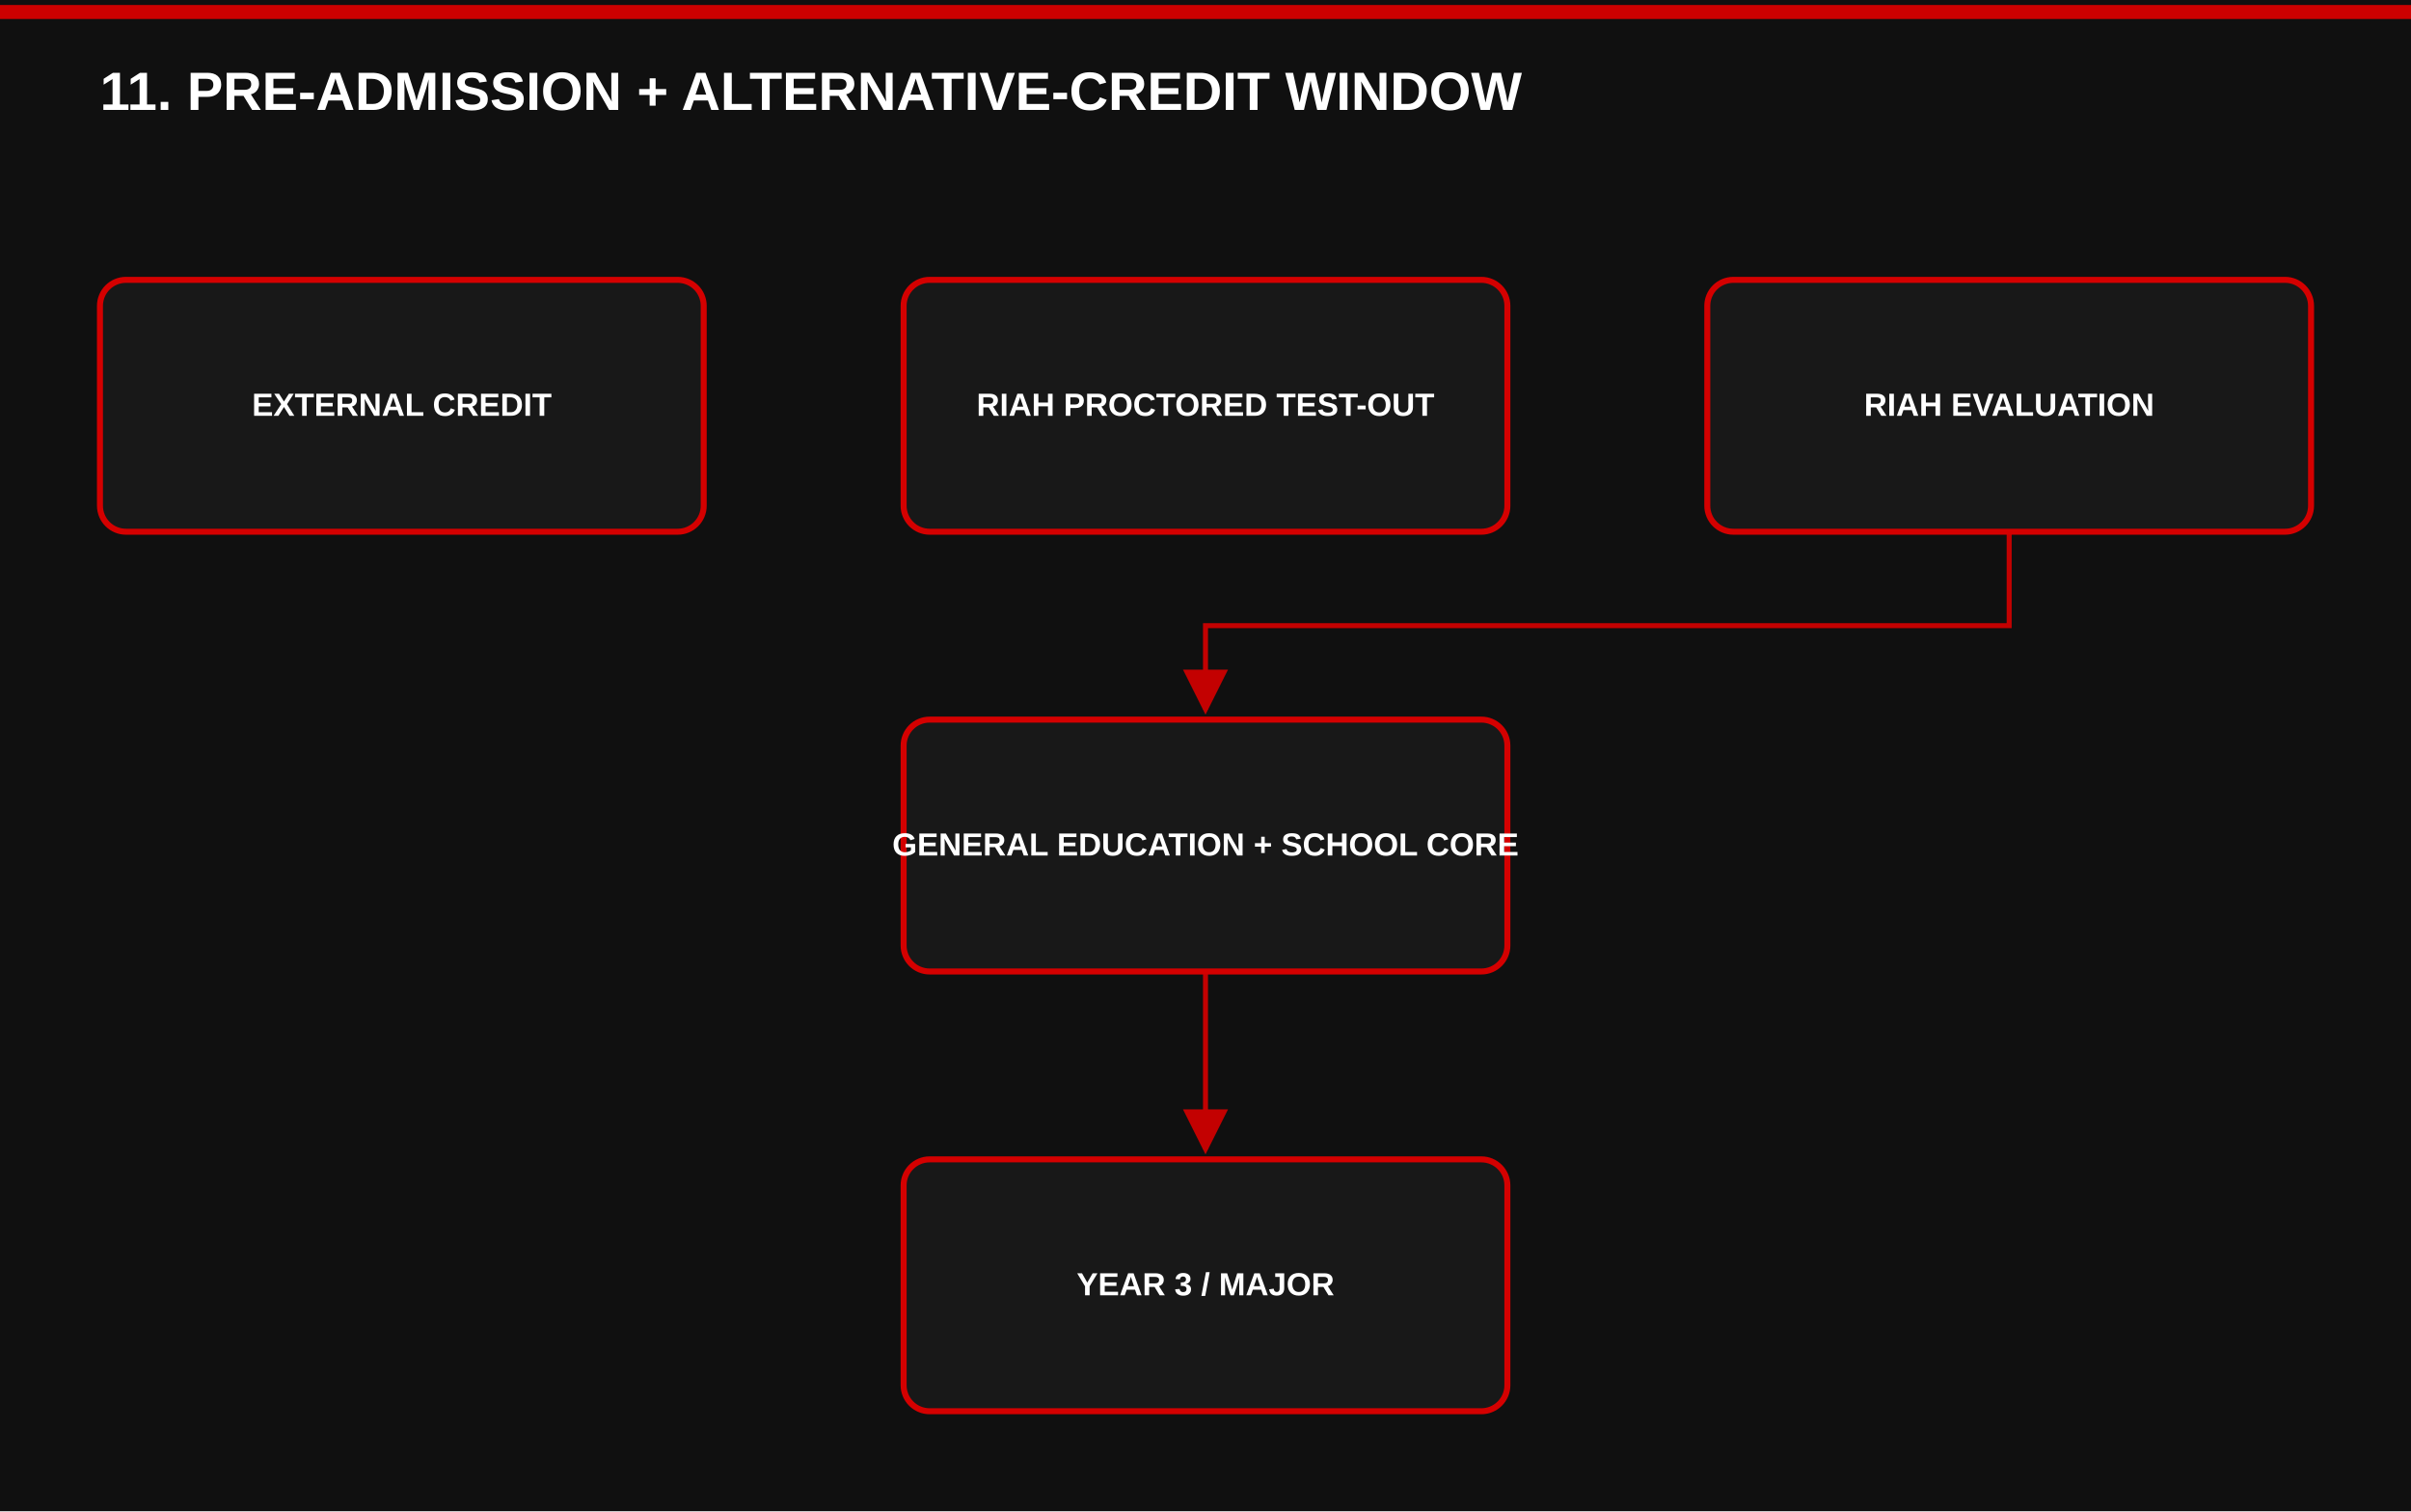
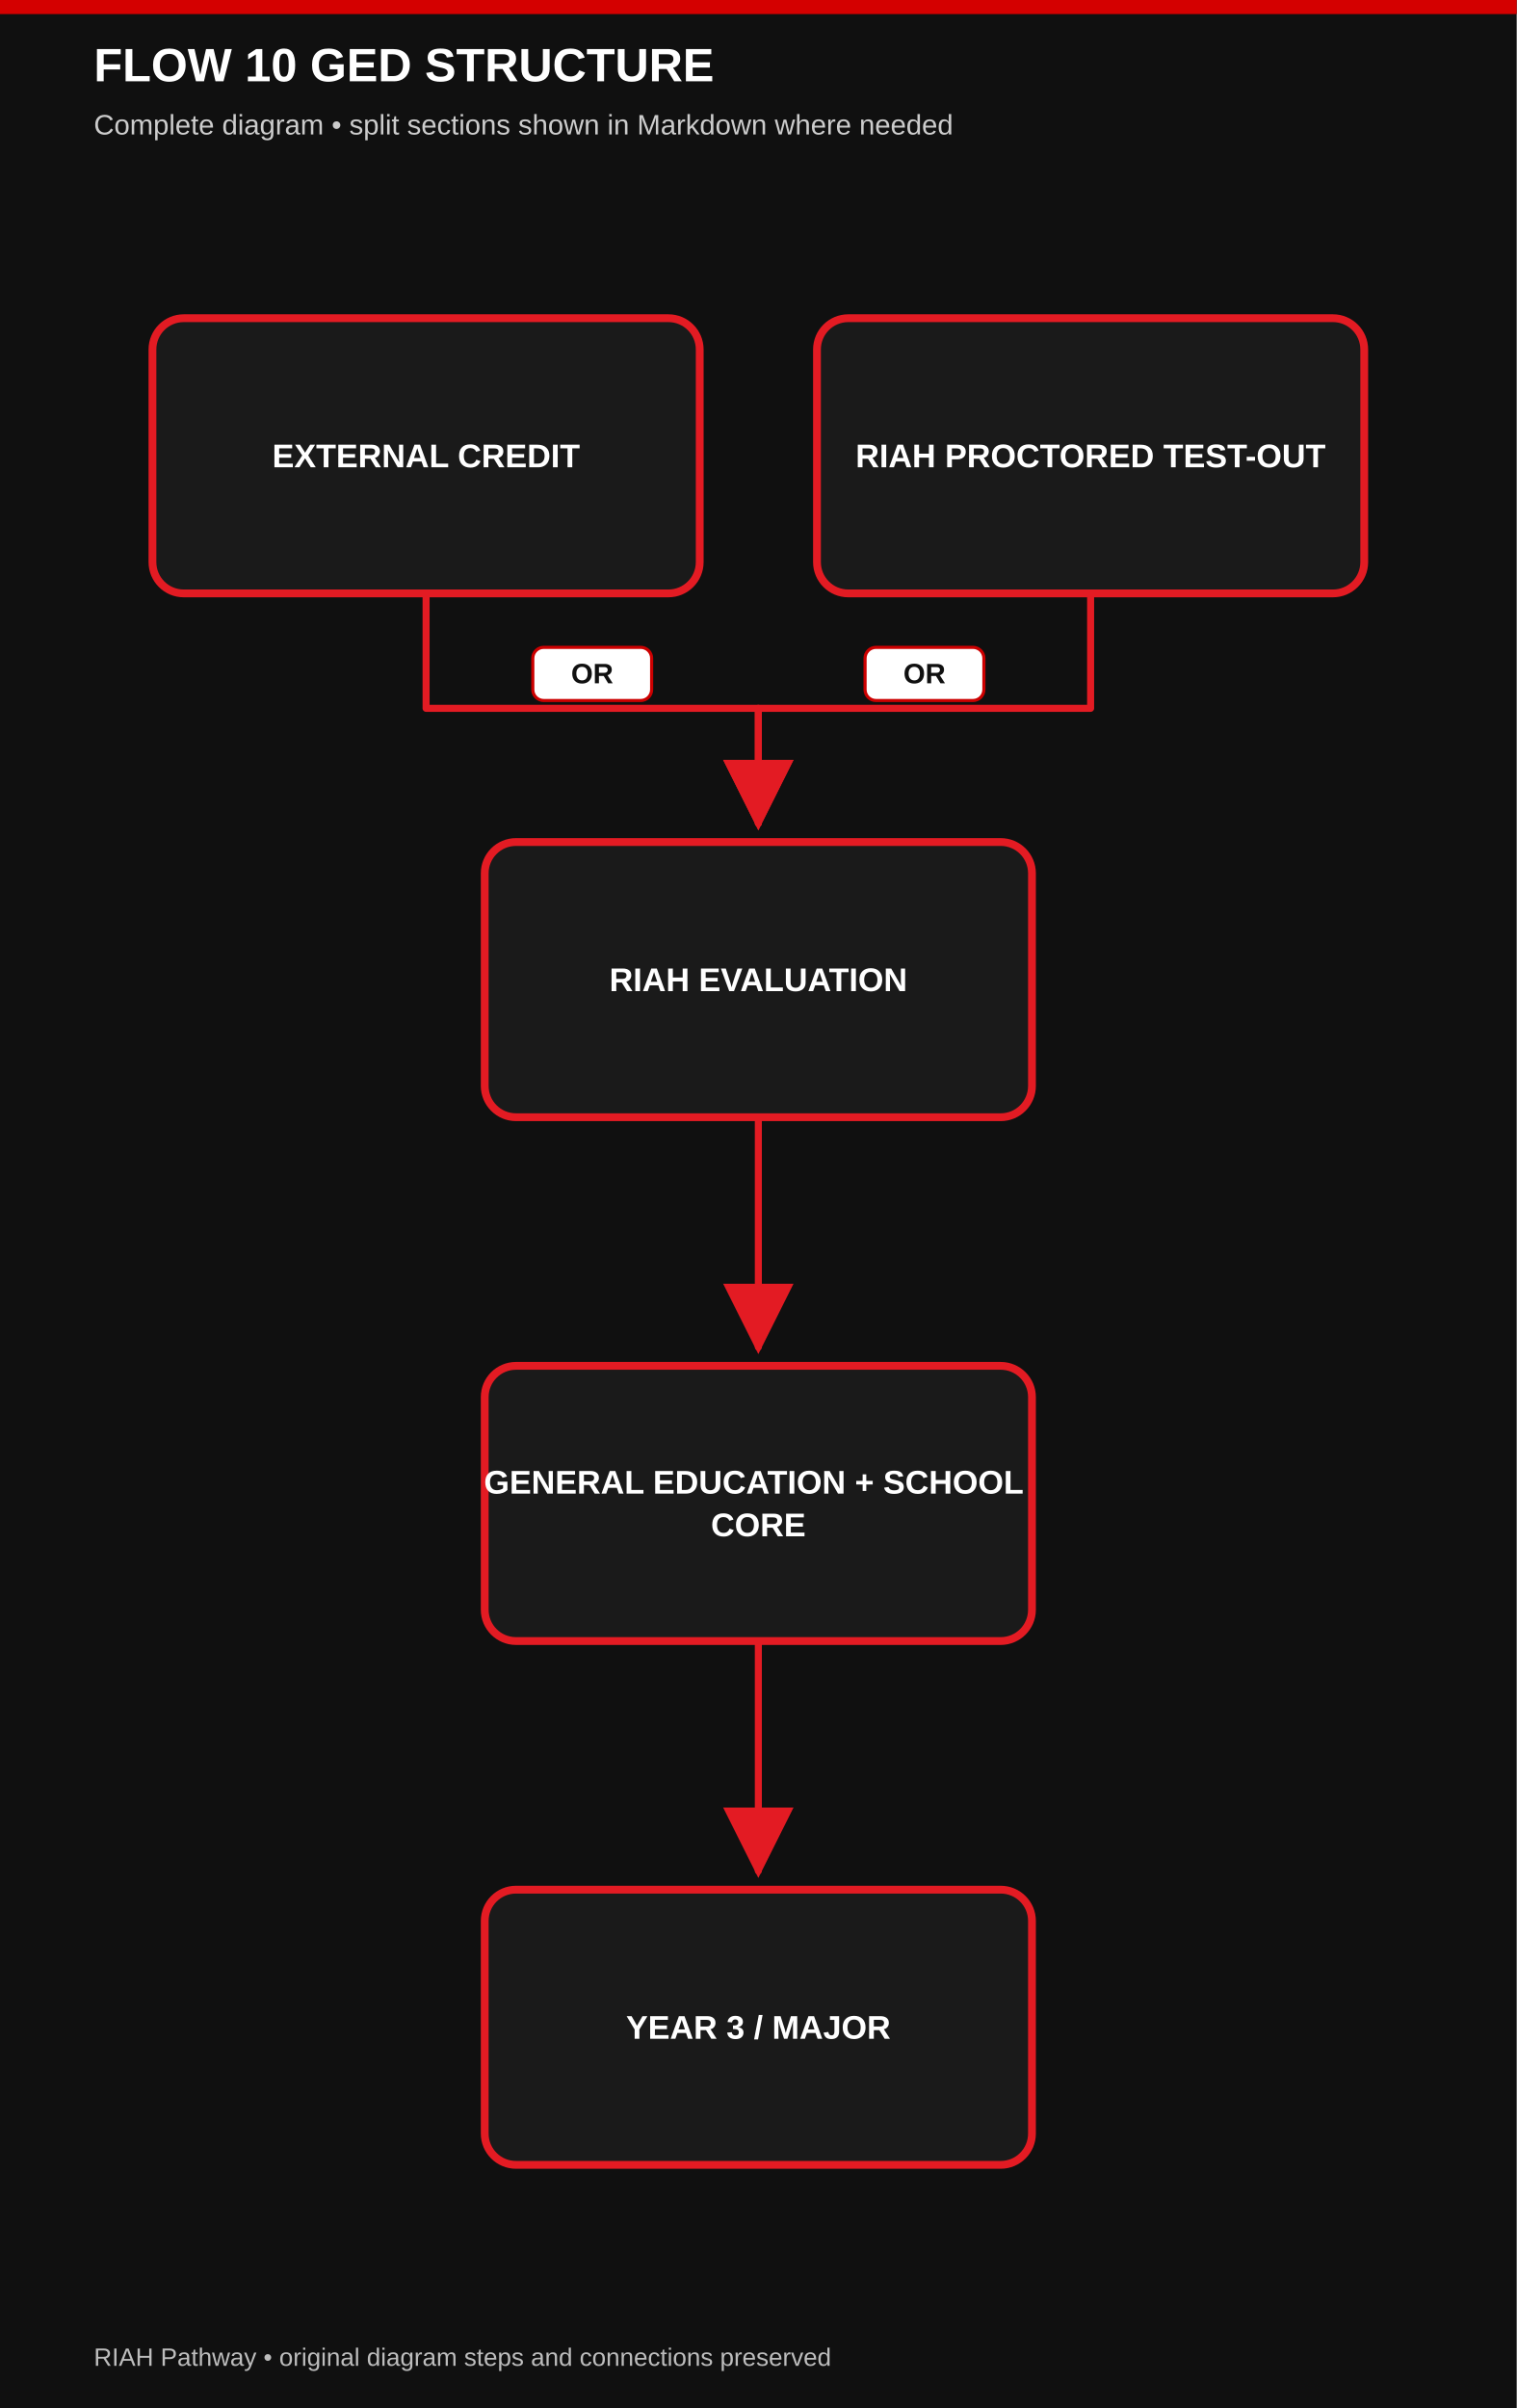
- <svg xmlns="http://www.w3.org/2000/svg" width="1206" height="756" viewBox="0 0 1206 756" role="img" aria-label="11. PRE-ADMISSION + ALTERNATIVE-CREDIT WINDOW">
+ <svg xmlns="http://www.w3.org/2000/svg" width="970" height="1540" viewBox="0 0 970 1540" role="img" aria-label="FLOW 10 GED STRUCTURE">
  <defs>
-     <marker id="arrow" markerWidth="9" markerHeight="9" refX="8" refY="4.5" orient="auto">
-       <path d="M0,0 L9,4.5 L0,9 Z" fill="#CC0000" />
+     <marker id="arrow" markerWidth="10" markerHeight="10" refX="9" refY="5" orient="auto">
+       <path d="M0,0 L10,5 L0,10 Z" fill="#E31B23" />
    </marker>
  </defs>
-   <rect width="1206" height="756" fill="#101010" />
-   <path d="M0,6 H1206" stroke="#CC0000" stroke-width="7" />
-   <text x="50" y="55" fill="#FFFFFF" font-family="Arial,sans-serif" font-size="27" font-weight="700">11. PRE-ADMISSION + ALTERNATIVE-CREDIT WINDOW</text>
-   <path d="M1005,266 L1005,313 L603,313 L603,355" fill="none" stroke="#CC0000" stroke-width="2.5" marker-end="url(#arrow)" opacity=".95" />
-   <path d="M603,486 L603,533 L603,533 L603,575" fill="none" stroke="#CC0000" stroke-width="2.5" marker-end="url(#arrow)" opacity=".95" />
-   <rect x="50" y="140" width="302" height="126" rx="13" fill="#181818" stroke="#D40000" stroke-width="3" />
-   <text x="201" y="208" font-family="Arial,sans-serif" fill="#FFFFFF" text-anchor="middle" font-size="16" font-weight="600">
-     <tspan x="201" dy="0">EXTERNAL CREDIT</tspan>
+   <rect width="970" height="1540" fill="#101010" />
+   <rect width="970" height="9" fill="#D40000" />
+   <text x="60" y="52" fill="#FFFFFF" font-family="Arial,DejaVu Sans,sans-serif" font-size="30" font-weight="700">FLOW 10 GED STRUCTURE</text>
+   <text x="60" y="86" fill="#CCCCCC" font-family="Arial,DejaVu Sans,sans-serif" font-size="18">Complete diagram • split sections shown in Markdown where needed</text>
+   <path d="M272.5,379.5 L272.5,453 L485,453 L485,526.5" stroke="#E31B23" stroke-width="4.5" fill="none" stroke-linecap="round" stroke-linejoin="round" marker-end="url(#arrow)" />
+   <rect x="340.75" y="414" width="76" height="34" rx="7" fill="#FFFFFF" stroke="#CC0000" stroke-width="2" />
+   <text x="378.75" y="437" font-size="18" font-weight="700" text-anchor="middle" fill="#101010" font-family="Arial,sans-serif">OR</text>
+   <path d="M697.5,379.5 L697.5,453 L485,453 L485,526.5" stroke="#E31B23" stroke-width="4.5" fill="none" stroke-linecap="round" stroke-linejoin="round" marker-end="url(#arrow)" />
+   <rect x="553.25" y="414" width="76" height="34" rx="7" fill="#FFFFFF" stroke="#CC0000" stroke-width="2" />
+   <text x="591.25" y="437" font-size="18" font-weight="700" text-anchor="middle" fill="#101010" font-family="Arial,sans-serif">OR</text>
+   <path d="M485,714.5 L485,788 L485,788 L485,861.5" stroke="#E31B23" stroke-width="4.5" fill="none" stroke-linecap="round" stroke-linejoin="round" marker-end="url(#arrow)" />
+   <path d="M485,1049.5 L485,1123 L485,1123 L485,1196.5" stroke="#E31B23" stroke-width="4.5" fill="none" stroke-linecap="round" stroke-linejoin="round" marker-end="url(#arrow)" />
+   <rect x="97.5" y="203.5" width="350" height="176" rx="20" fill="#1A1A1A" stroke="#E31B23" stroke-width="5" />
+   <text x="272.5" y="298.85" font-family="Arial,DejaVu Sans,sans-serif" fill="#FFFFFF" font-size="21" font-weight="700" text-anchor="middle">
+     <tspan x="272.5" dy="0">EXTERNAL CREDIT</tspan>
  </text>
-   <rect x="452" y="140" width="302" height="126" rx="13" fill="#181818" stroke="#D40000" stroke-width="3" />
-   <text x="603" y="208" font-family="Arial,sans-serif" fill="#FFFFFF" text-anchor="middle" font-size="16" font-weight="600">
-     <tspan x="603" dy="0">RIAH PROCTORED TEST-OUT</tspan>
+   <rect x="522.5" y="203.5" width="350" height="176" rx="20" fill="#1A1A1A" stroke="#E31B23" stroke-width="5" />
+   <text x="697.5" y="298.85" font-family="Arial,DejaVu Sans,sans-serif" fill="#FFFFFF" font-size="21" font-weight="700" text-anchor="middle">
+     <tspan x="697.5" dy="0">RIAH PROCTORED TEST-OUT</tspan>
  </text>
-   <rect x="854" y="140" width="302" height="126" rx="13" fill="#181818" stroke="#D40000" stroke-width="3" />
-   <text x="1005" y="208" font-family="Arial,sans-serif" fill="#FFFFFF" text-anchor="middle" font-size="16" font-weight="600">
-     <tspan x="1005" dy="0">RIAH EVALUATION</tspan>
+   <rect x="310" y="538.5" width="350" height="176" rx="20" fill="#1A1A1A" stroke="#E31B23" stroke-width="5" />
+   <text x="485" y="633.85" font-family="Arial,DejaVu Sans,sans-serif" fill="#FFFFFF" font-size="21" font-weight="700" text-anchor="middle">
+     <tspan x="485" dy="0">RIAH EVALUATION</tspan>
  </text>
-   <rect x="452" y="360" width="302" height="126" rx="13" fill="#181818" stroke="#D40000" stroke-width="3" />
-   <text x="603" y="428" font-family="Arial,sans-serif" fill="#FFFFFF" text-anchor="middle" font-size="16" font-weight="600">
-     <tspan x="603" dy="0">GENERAL EDUCATION + SCHOOL CORE</tspan>
+   <rect x="310" y="873.5" width="350" height="176" rx="20" fill="#1A1A1A" stroke="#E31B23" stroke-width="5" />
+   <text x="485" y="955.2" font-family="Arial,DejaVu Sans,sans-serif" fill="#FFFFFF" font-size="21" font-weight="700" text-anchor="middle">
+     <tspan x="485" dy="0">GENERAL EDUCATION + SCHOOL</tspan>
+     <tspan x="485" dy="27.3">CORE</tspan>
  </text>
-   <rect x="452" y="580" width="302" height="126" rx="13" fill="#181818" stroke="#D40000" stroke-width="3" />
-   <text x="603" y="648" font-family="Arial,sans-serif" fill="#FFFFFF" text-anchor="middle" font-size="16" font-weight="600">
-     <tspan x="603" dy="0">YEAR 3 / MAJOR</tspan>
+   <rect x="310" y="1208.5" width="350" height="176" rx="20" fill="#1A1A1A" stroke="#E31B23" stroke-width="5" />
+   <text x="485" y="1303.85" font-family="Arial,DejaVu Sans,sans-serif" fill="#FFFFFF" font-size="21" font-weight="700" text-anchor="middle">
+     <tspan x="485" dy="0">YEAR 3 / MAJOR</tspan>
  </text>
+   <text x="60" y="1513" fill="#BDBDBD" font-family="Arial,DejaVu Sans,sans-serif" font-size="16">RIAH Pathway • original diagram steps and connections preserved</text>
</svg>
